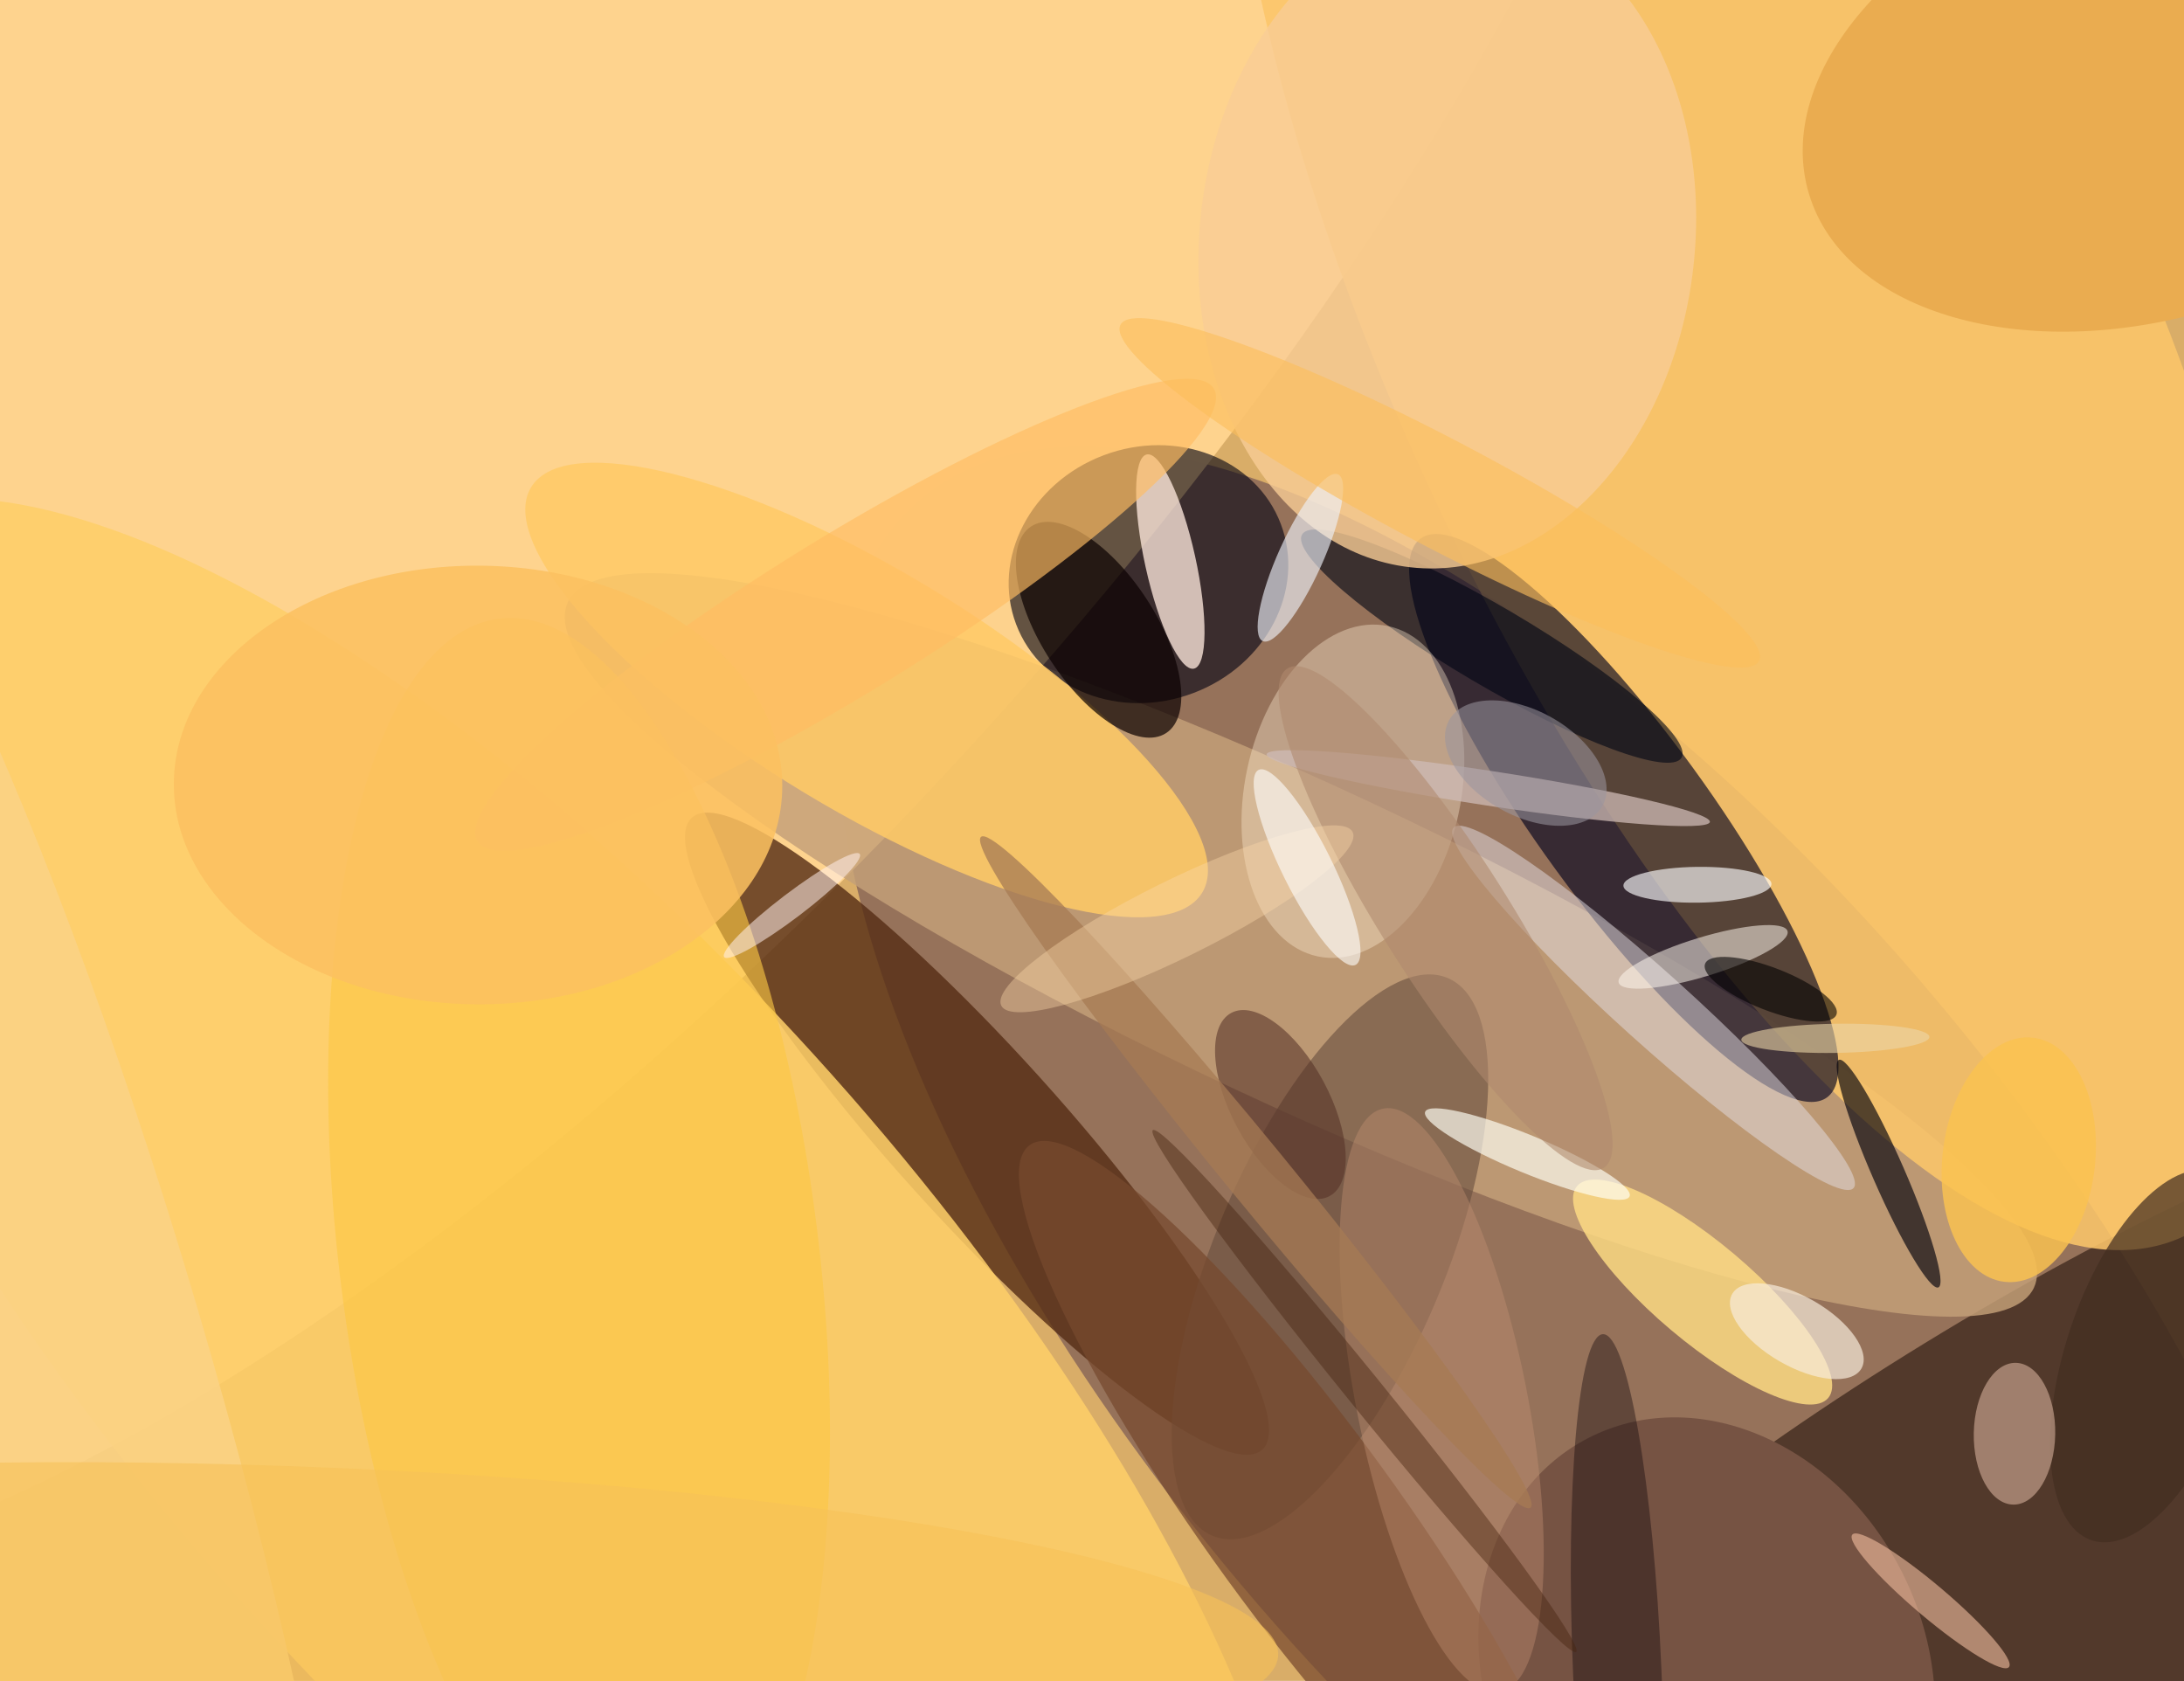
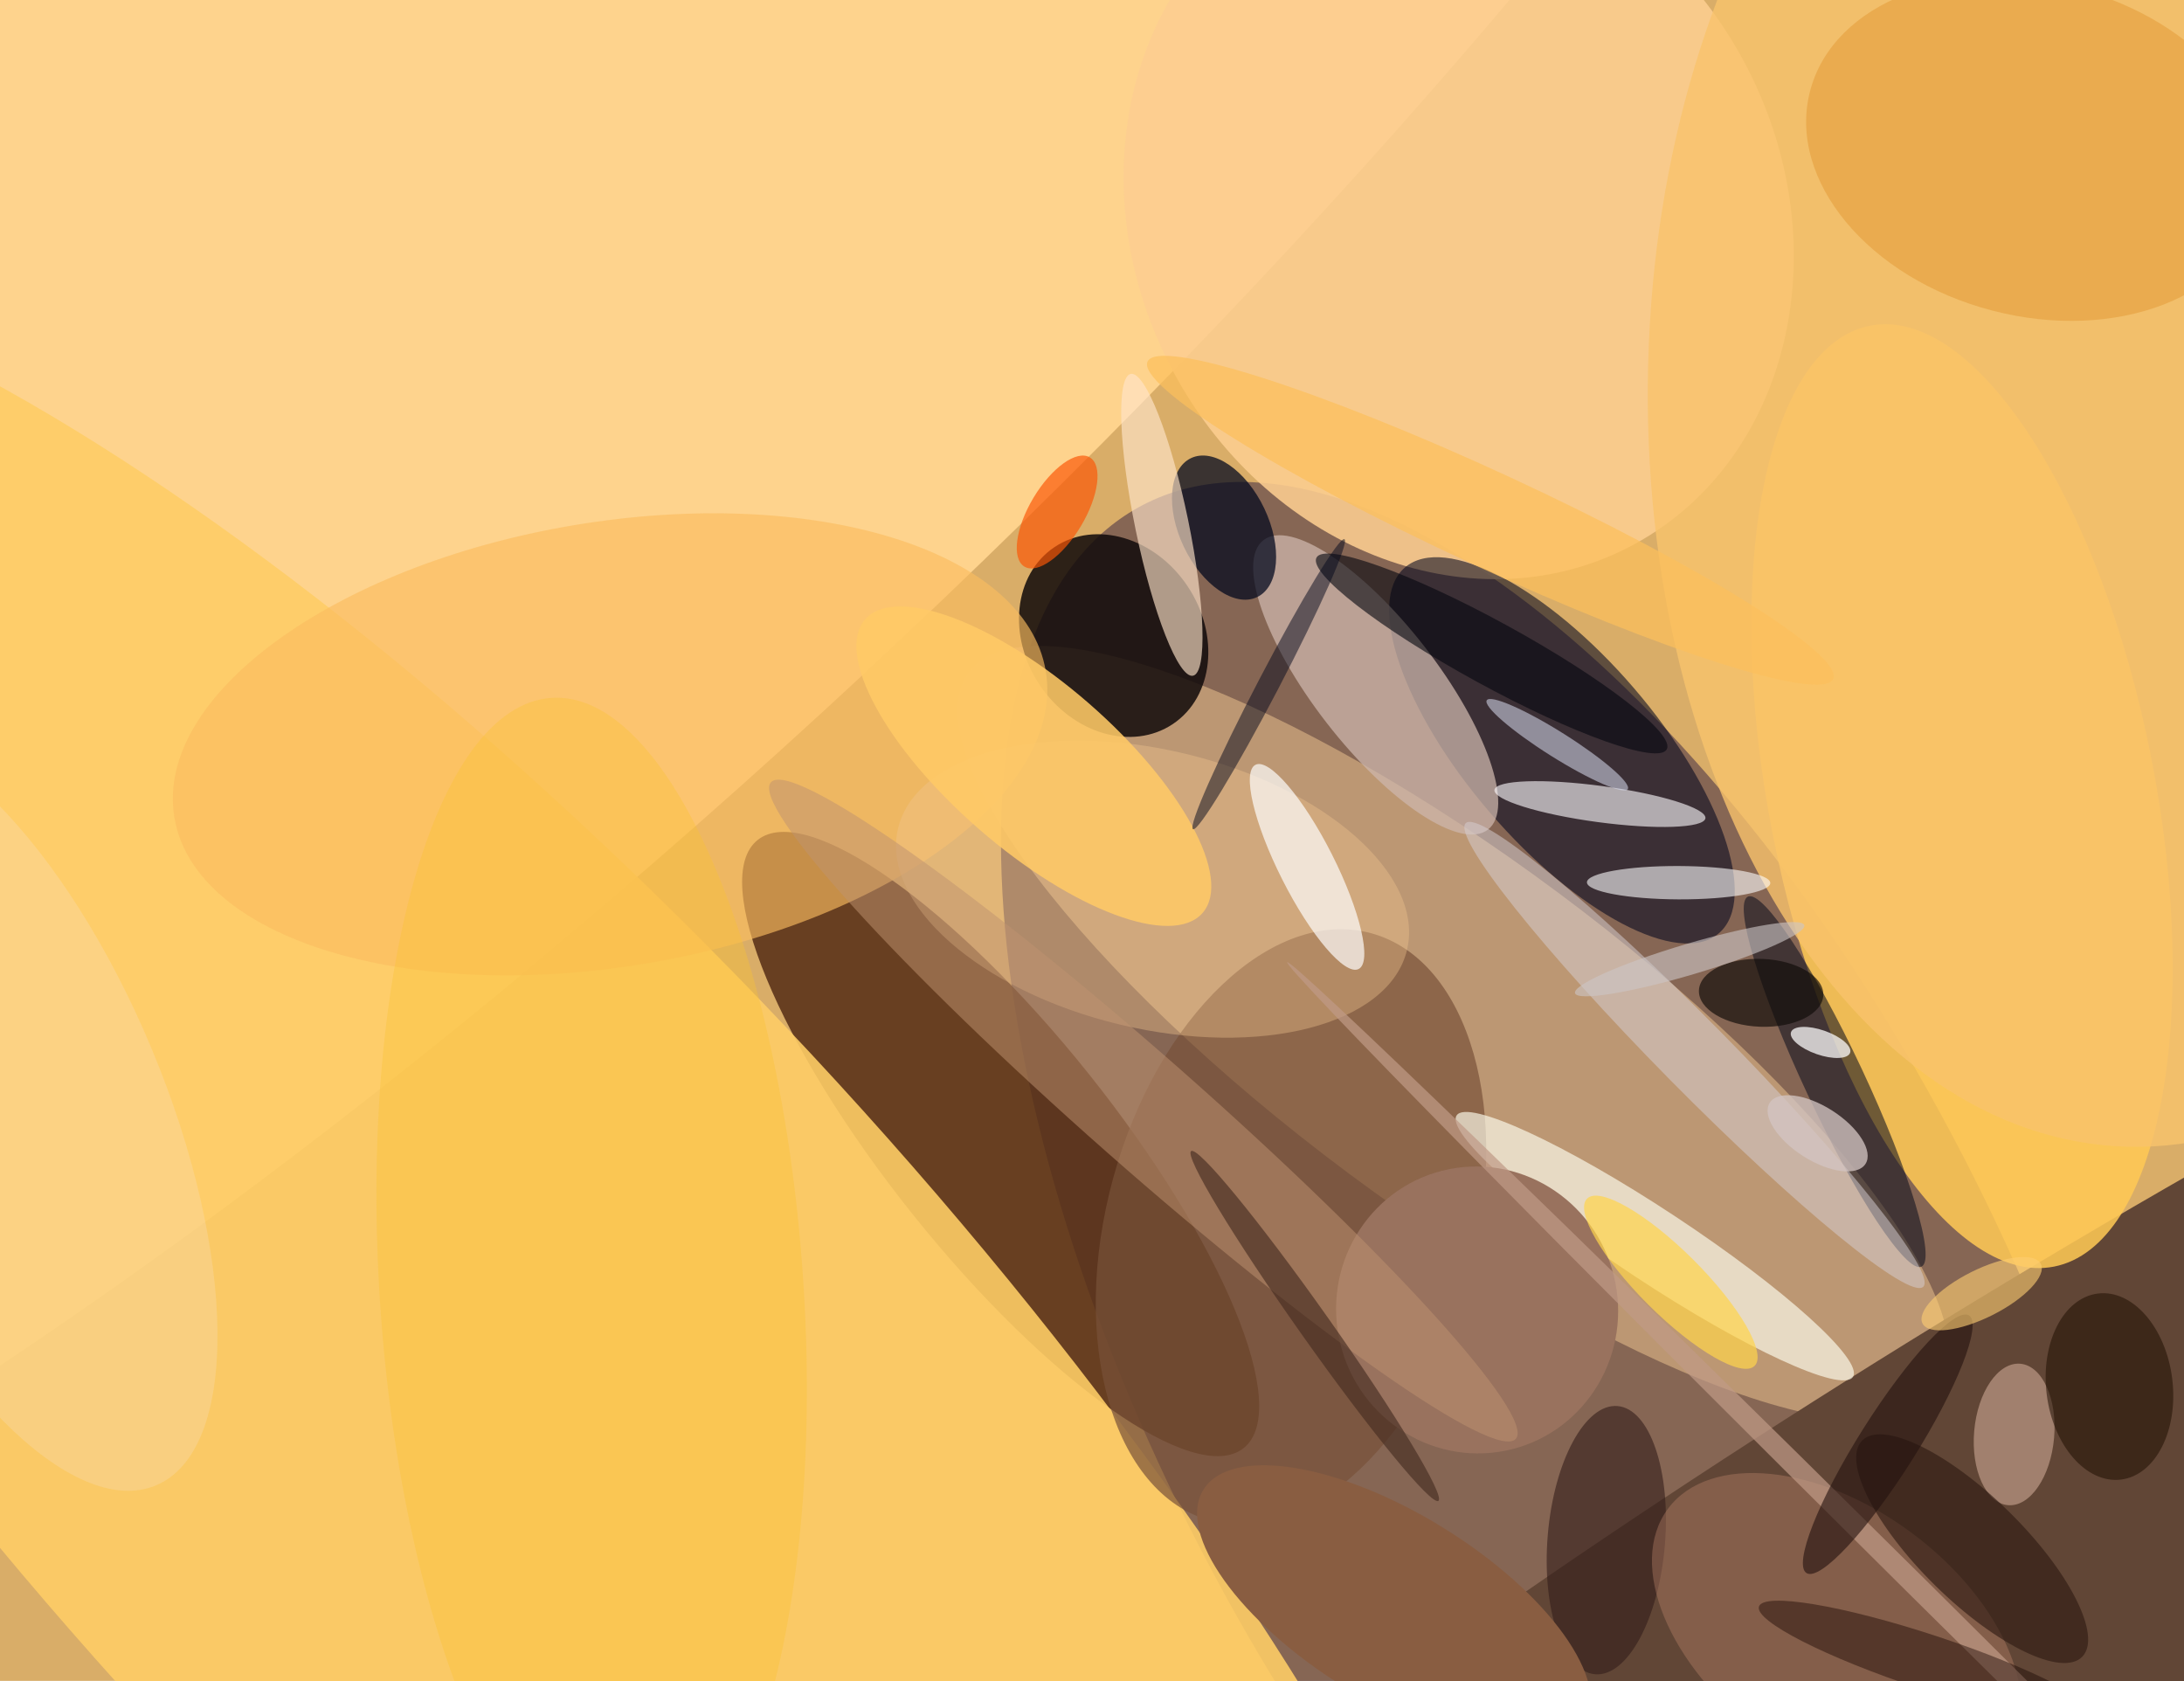
<svg xmlns="http://www.w3.org/2000/svg" width="1024" height="788" viewBox="0 0 256 197" stroke-linecap="round">
  <rect width="256" height="197" fill="#d9ad68" />
-   <ellipse cx="186.121" cy="151.327" rx="121.409" ry="53.246" transform="rotate(49.894 186.121 151.327)" fill="#775655" fill-opacity="0.678" />
-   <ellipse cx="63.205" cy="35.897" rx="72.115" ry="191.952" transform="rotate(221.941 63.205 35.897)" fill="#ffd38e" fill-opacity="0.984" />
-   <ellipse cx="114.527" cy="132.875" rx="49.893" ry="9.89" transform="rotate(47.934 114.527 132.875)" fill="#562e15" fill-opacity="0.812" />
-   <ellipse cx="239.16" cy="179.444" rx="25.855" ry="96.861" transform="rotate(238.513 239.16 179.444)" fill="#321f15" fill-opacity="0.682" />
-   <ellipse cx="152.486" cy="110.75" rx="94.852" ry="18.593" transform="rotate(25.058 152.486 110.75)" fill="#c49f78" fill-opacity="0.827" />
-   <ellipse cx="62.956" cy="156.882" rx="46.377" ry="125.267" transform="rotate(138.293 62.956 156.882)" fill="#fdce69" fill-opacity="0.863" />
-   <ellipse cx="206.761" cy="38.192" rx="117.508" ry="43.553" transform="rotate(245.317 206.761 38.192)" fill="#fbc56a" fill-opacity="0.871" />
-   <ellipse cx="190.335" cy="95.87" rx="40.496" ry="10.012" transform="rotate(53.976 190.335 95.87)" fill="#00001d" fill-opacity="0.635" />
-   <ellipse cx="199.573" cy="151.433" rx="5.786" ry="19.257" transform="rotate(130.146 199.573 151.433)" fill="#ffdd84" fill-opacity="0.82" />
-   <ellipse cx="134.621" cy="67.294" rx="16.589" ry="14.892" transform="rotate(159.273 134.621 67.294)" fill="#000011" fill-opacity="0.604" />
-   <ellipse cx="137.181" cy="65.815" rx="2.969" ry="12.853" transform="rotate(167.553 137.181 65.815)" fill="#ffe8dd" fill-opacity="0.773" />
-   <ellipse cx="174.865" cy="75.724" rx="4.609" ry="25.8" transform="rotate(120.464 174.865 75.724)" fill="#000615" fill-opacity="0.608" />
-   <ellipse cx="101.582" cy="80.87" rx="14.081" ry="45.949" transform="rotate(301.124 101.582 80.87)" fill="#ffca67" fill-opacity="0.851" />
-   <ellipse cx="158.582" cy="92.736" rx="12.661" ry="19.791" transform="rotate(192.058 158.582 92.736)" fill="#ffecd2" fill-opacity="0.38" />
-   <ellipse cx="155.894" cy="147.308" rx="13.459" ry="35.477" transform="rotate(22.887 155.894 147.308)" fill="#6a5040" fill-opacity="0.62" />
-   <ellipse cx="221.376" cy="137.552" rx="14.556" ry="1.877" transform="rotate(246.366 221.376 137.552)" fill="#00000b" fill-opacity="0.651" />
-   <ellipse cx="169.645" cy="28.061" rx="29.027" ry="38.669" transform="rotate(186.432 169.645 28.061)" fill="#f9cc95" fill-opacity="0.792" />
-   <ellipse cx="67.875" cy="147.339" rx="28.084" ry="75.418" transform="rotate(172.856 67.875 147.339)" fill="#fcc743" fill-opacity="0.627" />
-   <ellipse cx="128.774" cy="73.81" rx="6.68" ry="14.466" transform="rotate(326.808 128.774 73.81)" fill="#0b0100" fill-opacity="0.702" />
-   <ellipse cx="251.797" cy="10.746" rx="41.523" ry="26.565" transform="rotate(343.193 251.797 10.746)" fill="#eaac50" />
-   <ellipse cx="200.052" cy="196" rx="30.769" ry="25.726" transform="rotate(64.136 200.052 196)" fill="#765343" />
-   <ellipse cx="3.756" cy="159.137" rx="119.212" ry="20.243" transform="rotate(73.57 3.756 159.137)" fill="#fad284" fill-opacity="0.91" />
-   <ellipse cx="174.447" cy="92.37" rx="2.041" ry="26.278" transform="rotate(278.68 174.447 92.37)" fill="#cfbbb5" fill-opacity="0.745" />
-   <ellipse cx="252.369" cy="158.93" rx="10.204" ry="22.764" transform="rotate(198.437 252.369 158.93)" fill="#432e21" fill-opacity="0.71" />
-   <ellipse cx="198.967" cy="103.697" rx="2.099" ry="8.676" transform="rotate(89.319 198.967 103.697)" fill="#ffffff" fill-opacity="0.631" />
-   <ellipse cx="193.822" cy="118.125" rx="4.165" ry="31.555" transform="rotate(132.019 193.822 118.125)" fill="#e4dde3" fill-opacity="0.502" />
-   <ellipse cx="99.123" cy="72.063" rx="50.653" ry="9.183" transform="rotate(148.414 99.123 72.063)" fill="#ffbd63" fill-opacity="0.663" />
-   <ellipse cx="236.132" cy="168.036" rx="8.309" ry="4.774" transform="rotate(91.082 236.132 168.036)" fill="#d3ad98" fill-opacity="0.608" />
-   <ellipse cx="152.862" cy="178.476" rx="54.719" ry="11.198" transform="rotate(233.994 152.862 178.476)" fill="#774a2e" fill-opacity="0.725" />
-   <ellipse cx="168.988" cy="164.114" rx="34.859" ry="9.998" transform="rotate(78.653 168.988 164.114)" fill="#c59273" fill-opacity="0.392" />
-   <ellipse cx="152.428" cy="65.368" rx="10.721" ry="2.607" transform="rotate(294.301 152.428 65.368)" fill="#eef1f9" fill-opacity="0.639" />
-   <ellipse cx="189.571" cy="196" rx="39.667" ry="5.184" transform="rotate(87.563 189.571 196)" fill="#10060c" fill-opacity="0.396" />
-   <ellipse cx="56.035" cy="92.002" rx="35.661" ry="25.705" transform="rotate(0.296 56.035 92.002)" fill="#fbc060" fill-opacity="0.863" />
-   <ellipse cx="199.632" cy="112.148" rx="2.279" ry="10.345" transform="rotate(253.006 199.632 112.148)" fill="#fff8ef" fill-opacity="0.529" />
-   <ellipse cx="179.033" cy="135.259" rx="2.206" ry="12.966" transform="rotate(112.48 179.033 135.259)" fill="#fffff4" fill-opacity="0.667" />
-   <ellipse cx="236.632" cy="135.927" rx="8.95" ry="14.403" transform="rotate(6.666 236.632 135.927)" fill="#fac250" fill-opacity="0.835" />
-   <ellipse cx="226.301" cy="187.624" rx="12.024" ry="1.912" transform="rotate(40.217 226.301 187.624)" fill="#fac3a4" fill-opacity="0.569" />
-   <ellipse cx="169.447" cy="107.613" rx="7.422" ry="34.644" transform="rotate(147.646 169.447 107.613)" fill="#af8a6e" fill-opacity="0.576" />
-   <ellipse cx="168.767" cy="57.764" rx="42.296" ry="6.296" transform="rotate(207.763 168.767 57.764)" fill="#fcbe5b" fill-opacity="0.616" />
-   <ellipse cx="150.082" cy="129.452" rx="12.183" ry="5.725" transform="rotate(241.764 150.082 129.452)" fill="#543127" fill-opacity="0.561" />
-   <ellipse cx="178.846" cy="89.435" rx="10.296" ry="6.141" transform="rotate(209.271 178.846 89.435)" fill="#9b969e" fill-opacity="0.557" />
-   <ellipse cx="92.829" cy="106.129" rx="9.98" ry="1.448" transform="rotate(322.753 92.829 106.129)" fill="#ffeeeb" fill-opacity="0.541" />
-   <ellipse cx="215.134" cy="121.695" rx="1.708" ry="11.026" transform="rotate(269.125 215.134 121.695)" fill="#edd6a9" fill-opacity="0.592" />
-   <ellipse cx="159.942" cy="163.033" rx="2.072" ry="39.375" transform="rotate(140.938 159.942 163.033)" fill="#472310" fill-opacity="0.431" />
-   <ellipse cx="34.055" cy="189.794" rx="115.843" ry="17.947" transform="rotate(182.074 34.055 189.794)" fill="#f6c158" fill-opacity="0.596" />
-   <ellipse cx="147.2" cy="137.394" rx="50.82" ry="3.614" transform="rotate(230.677 147.2 137.394)" fill="#a77a54" fill-opacity="0.745" />
-   <ellipse cx="210.617" cy="156.022" rx="8.743" ry="4.065" transform="rotate(30.031 210.617 156.022)" fill="#f8ecdc" fill-opacity="0.686" />
-   <ellipse cx="137.957" cy="107.688" rx="22.969" ry="4.519" transform="rotate(333.716 137.957 107.688)" fill="#fbd8a8" fill-opacity="0.4" />
-   <ellipse cx="153.211" cy="101.661" rx="12.762" ry="2.928" transform="rotate(243.55 153.211 101.661)" fill="#ffffff" fill-opacity="0.588" />
-   <ellipse cx="207.561" cy="115.939" rx="8.253" ry="2.504" transform="rotate(21.211 207.561 115.939)" fill="#030000" fill-opacity="0.592" />
+   <ellipse cx="185.422" cy="158.537" rx="111.887" ry="50.273" transform="rotate(62.649 185.422 158.537)" fill="#4a3346" fill-opacity="0.58" />
+   <ellipse cx="64.24" cy="21.755" rx="255" ry="67.037" transform="rotate(316.34 64.24 21.755)" fill="#ffd38d" fill-opacity="0.984" />
+   <ellipse cx="117.293" cy="134.083" rx="45.622" ry="13.198" transform="rotate(51.358 117.293 134.083)" fill="#572f18" fill-opacity="0.871" />
+   <ellipse cx="170.401" cy="121.103" rx="70.833" ry="20.528" transform="rotate(216.661 170.401 121.103)" fill="#f1c791" fill-opacity="0.506" />
+   <ellipse cx="241.136" cy="176.898" rx="25.853" ry="171.88" transform="rotate(238.488 241.136 176.898)" fill="#614636" />
+   <ellipse cx="229.978" cy="93.313" rx="56.181" ry="22.633" transform="rotate(78.934 229.978 93.313)" fill="#fec855" fill-opacity="0.863" />
+   <ellipse cx="57.596" cy="163.883" rx="173.605" ry="54.921" transform="rotate(47.502 57.596 163.883)" fill="#fdcc66" fill-opacity="0.894" />
+   <ellipse cx="170.98" cy="25.394" rx="38.064" ry="43.568" transform="rotate(332.821 170.98 25.394)" fill="#fccd90" fill-opacity="0.875" />
+   <ellipse cx="130.538" cy="74.492" rx="12.474" ry="10.42" transform="rotate(236.211 130.538 74.492)" fill="#120b0b" fill-opacity="0.863" />
+   <ellipse cx="183.084" cy="87.943" rx="11.153" ry="28.249" transform="rotate(319.35 183.084 87.943)" fill="#00051d" fill-opacity="0.561" />
+   <ellipse cx="151.328" cy="143.812" rx="21.619" ry="35.694" transform="rotate(15.291 151.328 143.812)" fill="#785138" fill-opacity="0.694" />
+   <ellipse cx="71.512" cy="87.237" rx="51.786" ry="26.031" transform="rotate(350.443 71.512 87.237)" fill="#fabc5f" fill-opacity="0.643" />
+   <ellipse cx="161.253" cy="80.271" rx="21.467" ry="7.27" transform="rotate(232.184 161.253 80.271)" fill="#cdb6ac" fill-opacity="0.741" />
+   <ellipse cx="251.678" cy="44.196" rx="90.229" ry="58.508" transform="rotate(91.427 251.678 44.196)" fill="#f8c36c" fill-opacity="0.8" />
+   <ellipse cx="135.096" cy="104.21" rx="30.667" ry="16.326" transform="rotate(13.444 135.096 104.21)" fill="#f1c48e" fill-opacity="0.388" />
+   <ellipse cx="187.538" cy="94.239" rx="12.477" ry="2.127" transform="rotate(187.658 187.538 94.239)" fill="#fffcff" fill-opacity="0.604" />
+   <ellipse cx="143.478" cy="61.838" rx="9.018" ry="5.225" transform="rotate(244.573 143.478 61.838)" fill="#00071d" fill-opacity="0.733" />
+   <ellipse cx="193.967" cy="146.054" rx="27.827" ry="4.234" transform="rotate(33.418 193.967 146.054)" fill="#fffff0" fill-opacity="0.647" />
+   <ellipse cx="0" cy="130.338" rx="19.263" ry="47.418" transform="rotate(337.327 0 130.338)" fill="#f8e2c3" fill-opacity="0.286" />
+   <ellipse cx="215.054" cy="126.772" rx="23.951" ry="3.505" transform="rotate(244.863 215.054 126.772)" fill="#0f101f" fill-opacity="0.569" />
+   <ellipse cx="196.76" cy="103.454" rx="10.747" ry="1.955" transform="rotate(180.226 196.76 103.454)" fill="#ffffff" fill-opacity="0.588" />
+   <ellipse cx="136.189" cy="61.51" rx="3.128" ry="18.058" transform="rotate(348.336 136.189 61.51)" fill="#ffe4ca" fill-opacity="0.643" />
+   <ellipse cx="173.143" cy="153.531" rx="16.516" ry="16.824" transform="rotate(348.765 173.143 153.531)" fill="#99725e" />
+   <ellipse cx="134.019" cy="130.162" rx="58.191" ry="6.487" transform="rotate(221.387 134.019 130.162)" fill="#be9270" fill-opacity="0.514" />
+   <ellipse cx="188.286" cy="180.51" rx="6.888" ry="15.772" transform="rotate(184.772 188.286 180.51)" fill="#331d1a" fill-opacity="0.6" />
+   <ellipse cx="174.844" cy="76.587" rx="3.741" ry="23.403" transform="rotate(298.698 174.844 76.587)" fill="#050810" fill-opacity="0.608" />
+   <ellipse cx="238.461" cy="17.515" rx="19.52" ry="27.168" transform="rotate(284.563 238.461 17.515)" fill="#e1952f" fill-opacity="0.459" />
+   <ellipse cx="198.622" cy="123.645" rx="38.171" ry="4.085" transform="rotate(45.369 198.622 123.645)" fill="#d6ced2" fill-opacity="0.514" />
+   <ellipse cx="153.209" cy="101.602" rx="13.408" ry="3.261" transform="rotate(243.2 153.209 101.602)" fill="#ffffff" fill-opacity="0.678" />
+   <ellipse cx="236.09" cy="168.122" rx="8.319" ry="4.699" transform="rotate(94.971 236.09 168.122)" fill="#f0c7b2" fill-opacity="0.451" />
+   <ellipse cx="215.291" cy="191.536" rx="24.646" ry="14.777" transform="rotate(36.649 215.291 191.536)" fill="#ba836a" fill-opacity="0.4" />
+   <ellipse cx="247.263" cy="162.508" rx="7.412" ry="10.986" transform="rotate(172.922 247.263 162.508)" fill="#1f1002" fill-opacity="0.549" />
+   <ellipse cx="69.351" cy="151.386" rx="69.752" ry="24.832" transform="rotate(86.112 69.351 151.386)" fill="#fbc134" fill-opacity="0.373" />
+   <ellipse cx="182.537" cy="87.283" rx="9.769" ry="1.489" transform="rotate(212.219 182.537 87.283)" fill="#d6daed" fill-opacity="0.557" />
+   <ellipse cx="121.183" cy="89.798" rx="26.212" ry="9.787" transform="rotate(41.012 121.183 89.798)" fill="#fec966" fill-opacity="0.875" />
+   <ellipse cx="123.915" cy="60.009" rx="3.239" ry="7.46" transform="rotate(30.899 123.915 60.009)" fill="#fa5607" fill-opacity="0.678" />
+   <ellipse cx="213.056" cy="132.828" rx="3.164" ry="6.658" transform="rotate(122.531 213.056 132.828)" fill="#d2c4c2" fill-opacity="0.769" />
+   <ellipse cx="231.169" cy="181.509" rx="18.081" ry="6.115" transform="rotate(224.481 231.169 181.509)" fill="#2e1b12" fill-opacity="0.624" />
+   <ellipse cx="163.413" cy="188.416" rx="10.989" ry="26.28" transform="rotate(301.716 163.413 188.416)" fill="#895d41" />
+   <ellipse cx="206.431" cy="116.361" rx="3.978" ry="7.296" transform="rotate(272.211 206.431 116.361)" fill="#100c08" fill-opacity="0.663" />
+   <ellipse cx="224.944" cy="186.182" rx="104.28" ry="1.258" transform="rotate(224.745 224.944 186.182)" fill="#bf9986" fill-opacity="0.71" />
+   <ellipse cx="174.699" cy="60.976" rx="44.281" ry="5.544" transform="rotate(24.839 174.699 60.976)" fill="#fcbf5c" fill-opacity="0.722" />
+   <ellipse cx="148.713" cy="80.192" rx="19.173" ry="1.24" transform="rotate(117.58 148.713 80.192)" fill="#05081c" fill-opacity="0.502" />
+   <ellipse cx="221.274" cy="169.269" rx="3.395" ry="17.849" transform="rotate(32.242 221.274 169.269)" fill="#25120f" fill-opacity="0.612" />
+   <ellipse cx="198.055" cy="112.419" rx="14.017" ry="1.814" transform="rotate(163.473 198.055 112.419)" fill="#ccc6c5" fill-opacity="0.608" />
+   <ellipse cx="232.283" cy="151.623" rx="7.763" ry="2.808" transform="rotate(333.326 232.283 151.623)" fill="#fdce72" fill-opacity="0.608" />
+   <ellipse cx="154.112" cy="155.409" rx="25.105" ry="1.816" transform="rotate(234.737 154.112 155.409)" fill="#442b21" fill-opacity="0.631" />
+   <ellipse cx="226.037" cy="194.841" rx="3.224" ry="20.913" transform="rotate(288.266 226.037 194.841)" fill="#180500" fill-opacity="0.431" />
+   <ellipse cx="195.849" cy="150.282" rx="13.872" ry="3.727" transform="rotate(44.926 195.849 150.282)" fill="#ffd44b" fill-opacity="0.706" />
+   <ellipse cx="213.4" cy="122.177" rx="1.444" ry="3.668" transform="rotate(109.248 213.4 122.177)" fill="#ffffff" fill-opacity="0.729" />
</svg>
